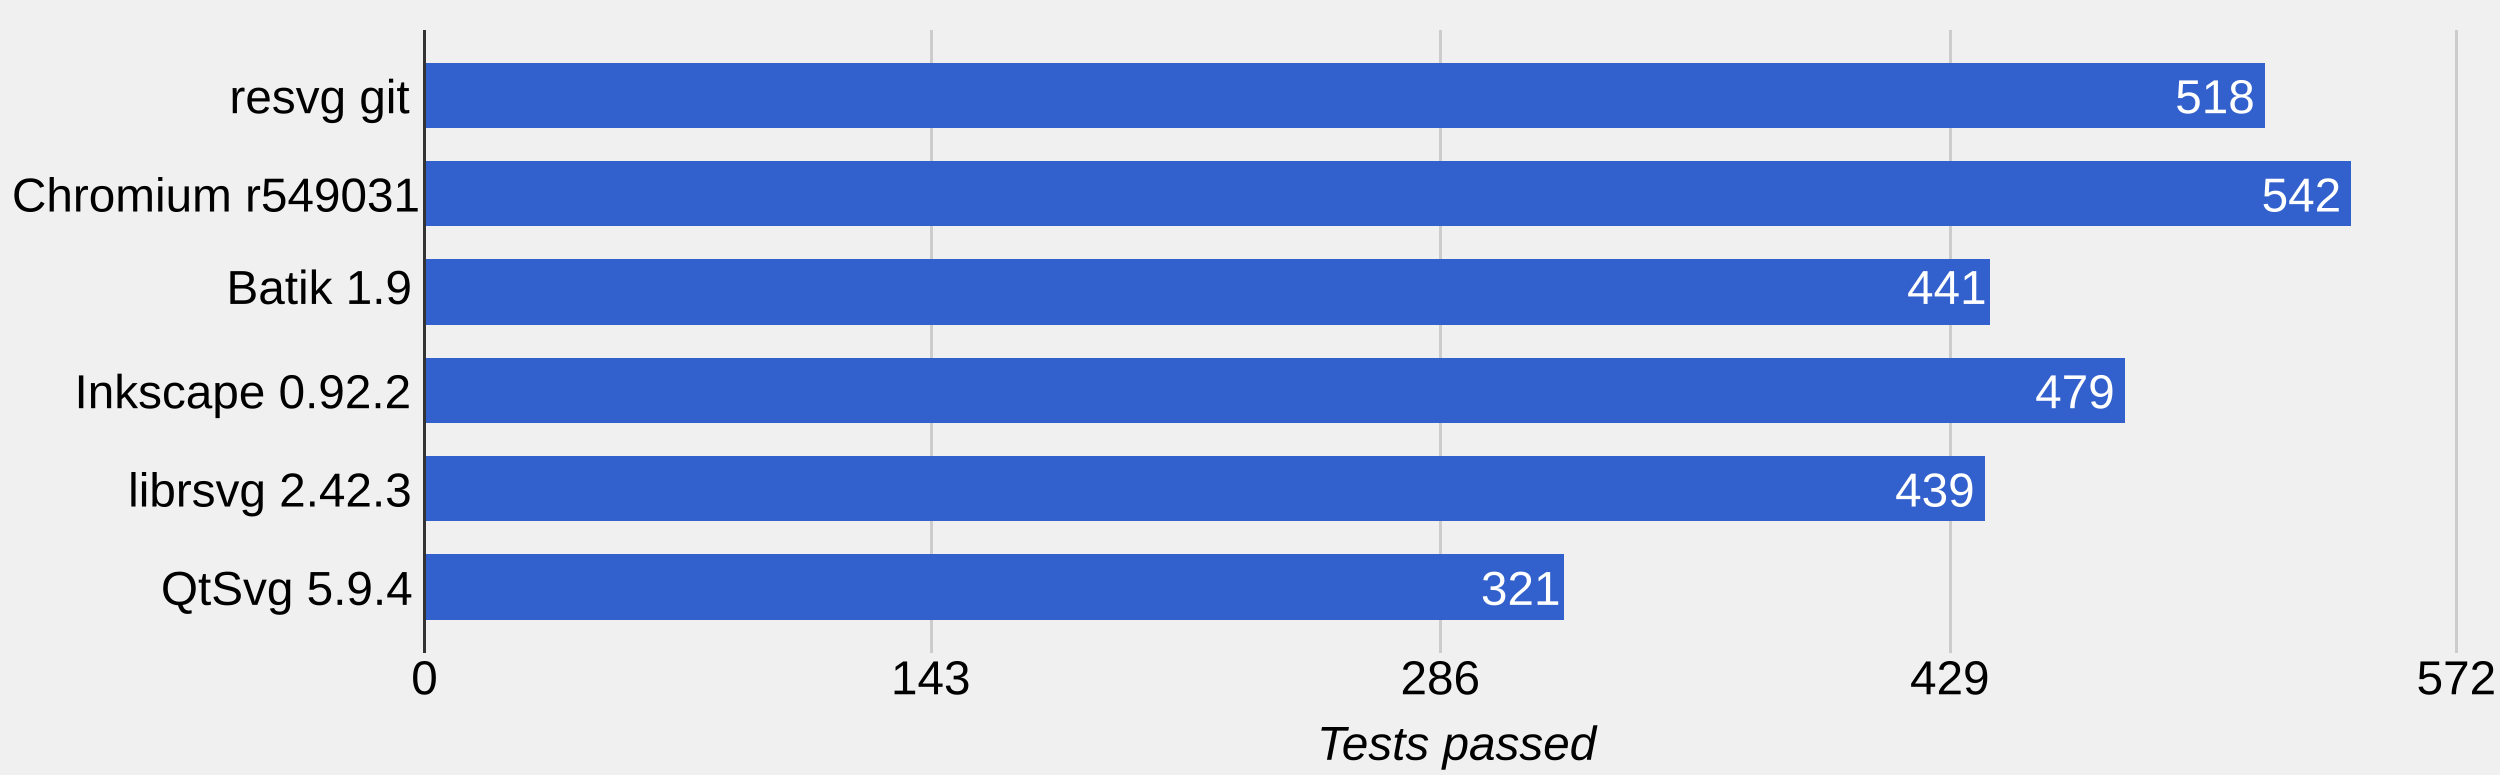
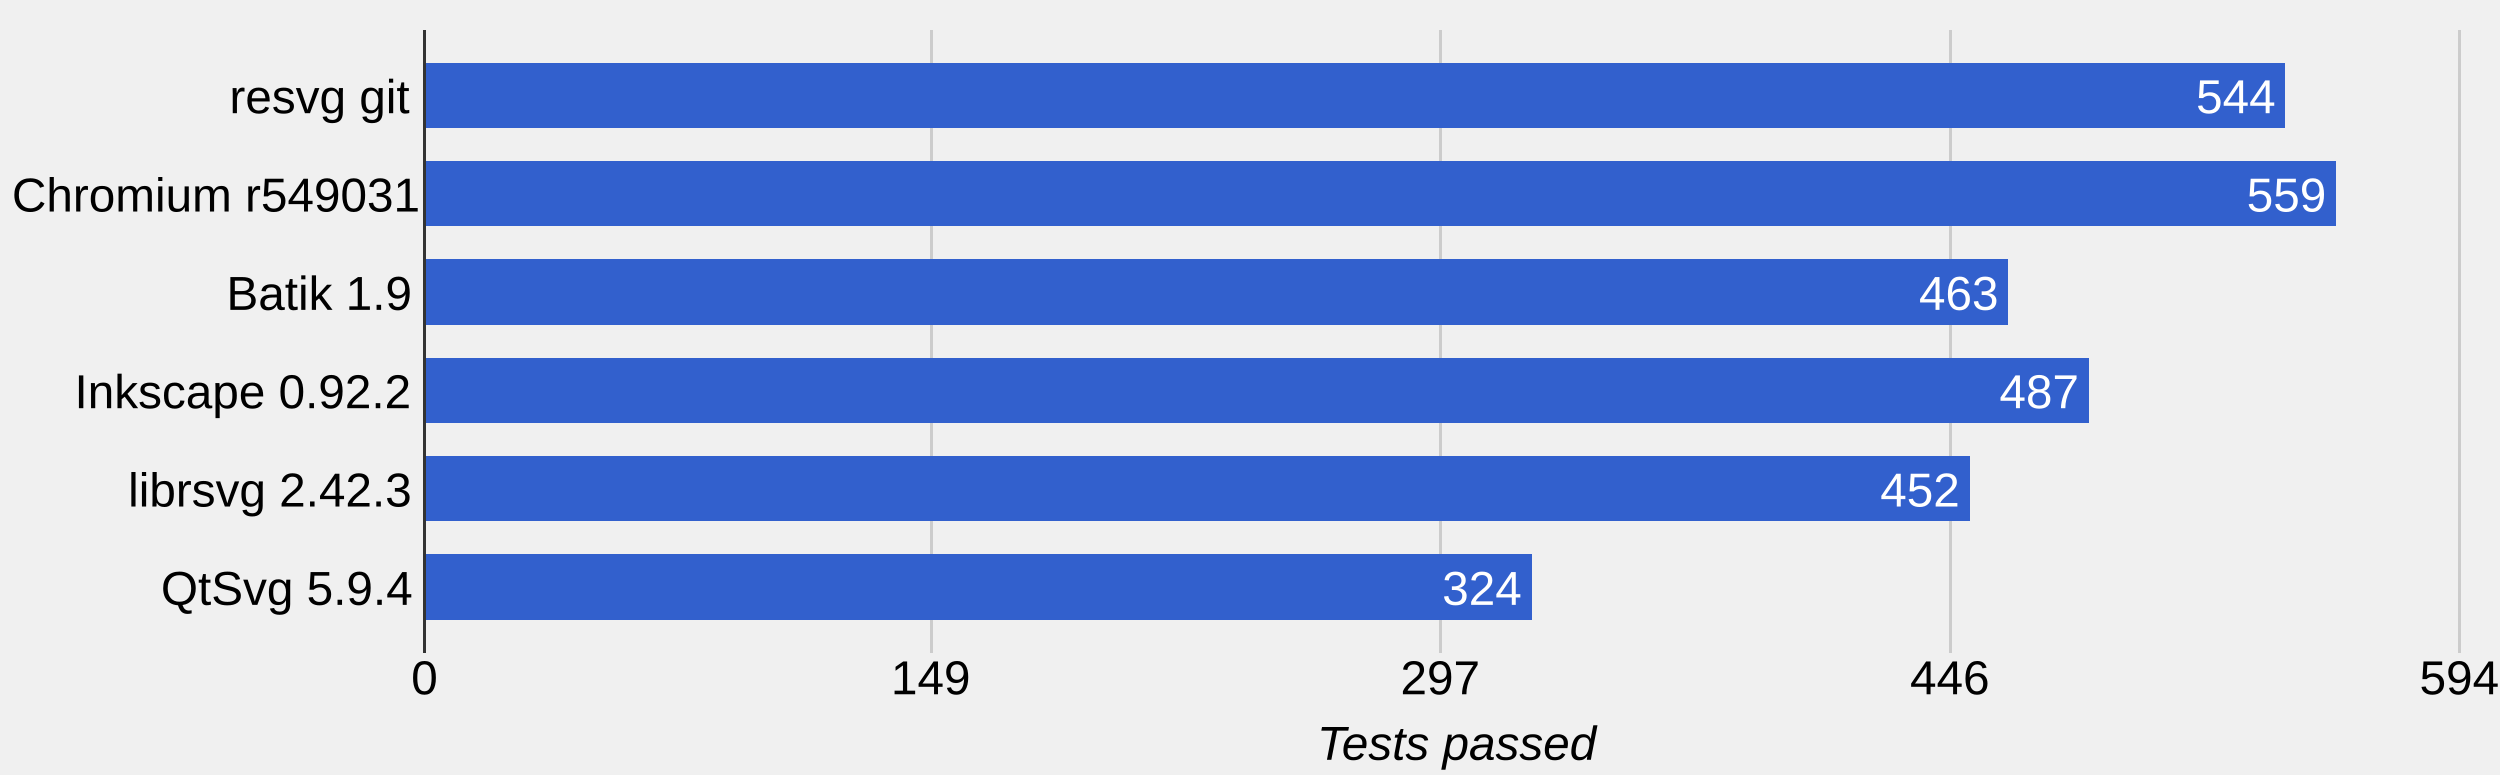
<svg xmlns="http://www.w3.org/2000/svg" height="260" shape-rendering="crispEdges" width="839">
  <text font-family="Arial" font-size="16" x="77" y="38">resvg git</text>
  <text font-family="Arial" font-size="16" x="4" y="71">Chromium r549031</text>
-   <text font-family="Arial" font-size="16" x="76" y="102">Batik 1.9</text>
+   <text font-family="Arial" font-size="16" x="76" y="104">Batik 1.9</text>
  <text font-family="Arial" font-size="16" x="25" y="137">Inkscape 0.92.2</text>
  <text font-family="Arial" font-size="16" x="43" y="170">librsvg 2.42.3</text>
  <text font-family="Arial" font-size="16" x="54" y="203">QtSvg 5.9.4</text>
  <rect fill="#ccc" height="209" width="1" x="142" y="10" />
  <text fill="#000" font-family="Arial" font-size="16" x="138" y="233">0</text>
  <rect fill="#ccc" height="209" width="1" x="312" y="10" />
-   <text fill="#000" font-family="Arial" font-size="16" x="299" y="233">143</text>
+   <text fill="#000" font-family="Arial" font-size="16" x="299" y="233">149</text>
  <rect fill="#ccc" height="209" width="1" x="483" y="10" />
-   <text fill="#000" font-family="Arial" font-size="16" x="470" y="233">286</text>
+   <text fill="#000" font-family="Arial" font-size="16" x="470" y="233">297</text>
  <rect fill="#ccc" height="209" width="1" x="654" y="10" />
-   <text fill="#000" font-family="Arial" font-size="16" x="641" y="233">429</text>
-   <rect fill="#ccc" height="209" width="1" x="824" y="10" />
-   <text fill="#000" font-family="Arial" font-size="16" x="811" y="233">572</text>
-   <rect fill="#3260cd" height="22" width="618" x="142" y="21" />
-   <text fill="#fff" font-family="Arial" font-size="16" x="730" y="38">518</text>
-   <rect fill="#3260cd" height="22" width="647" x="142" y="54" />
-   <text fill="#fff" font-family="Arial" font-size="16" x="759" y="71">542</text>
-   <rect fill="#3260cd" height="22" width="526" x="142" y="87" />
-   <text fill="#fff" font-family="Arial" font-size="16" x="640" y="102">441</text>
-   <rect fill="#3260cd" height="22" width="571" x="142" y="120" />
-   <text fill="#fff" font-family="Arial" font-size="16" x="683" y="137">479</text>
-   <rect fill="#3260cd" height="22" width="524" x="142" y="153" />
-   <text fill="#fff" font-family="Arial" font-size="16" x="636" y="170">439</text>
-   <rect fill="#3260cd" height="22" width="383" x="142" y="186" />
-   <text fill="#fff" font-family="Arial" font-size="16" x="497" y="203">321</text>
+   <text fill="#000" font-family="Arial" font-size="16" x="641" y="233">446</text>
+   <rect fill="#ccc" height="209" width="1" x="825" y="10" />
+   <text fill="#000" font-family="Arial" font-size="16" x="812" y="233">594</text>
+   <rect fill="#3260cd" height="22" width="625" x="142" y="21" />
+   <text fill="#fff" font-family="Arial" font-size="16" x="737" y="38">544</text>
+   <rect fill="#3260cd" height="22" width="642" x="142" y="54" />
+   <text fill="#fff" font-family="Arial" font-size="16" x="754" y="71">559</text>
+   <rect fill="#3260cd" height="22" width="532" x="142" y="87" />
+   <text fill="#fff" font-family="Arial" font-size="16" x="644" y="104">463</text>
+   <rect fill="#3260cd" height="22" width="559" x="142" y="120" />
+   <text fill="#fff" font-family="Arial" font-size="16" x="671" y="137">487</text>
+   <rect fill="#3260cd" height="22" width="519" x="142" y="153" />
+   <text fill="#fff" font-family="Arial" font-size="16" x="631" y="170">452</text>
+   <rect fill="#3260cd" height="22" width="372" x="142" y="186" />
+   <text fill="#fff" font-family="Arial" font-size="16" x="484" y="203">324</text>
  <rect fill="#333" height="209" width="1" x="142" y="10" />
  <text font-family="Arial" font-size="16" font-style="italic" x="442" y="255">Tests passed</text>
</svg>
